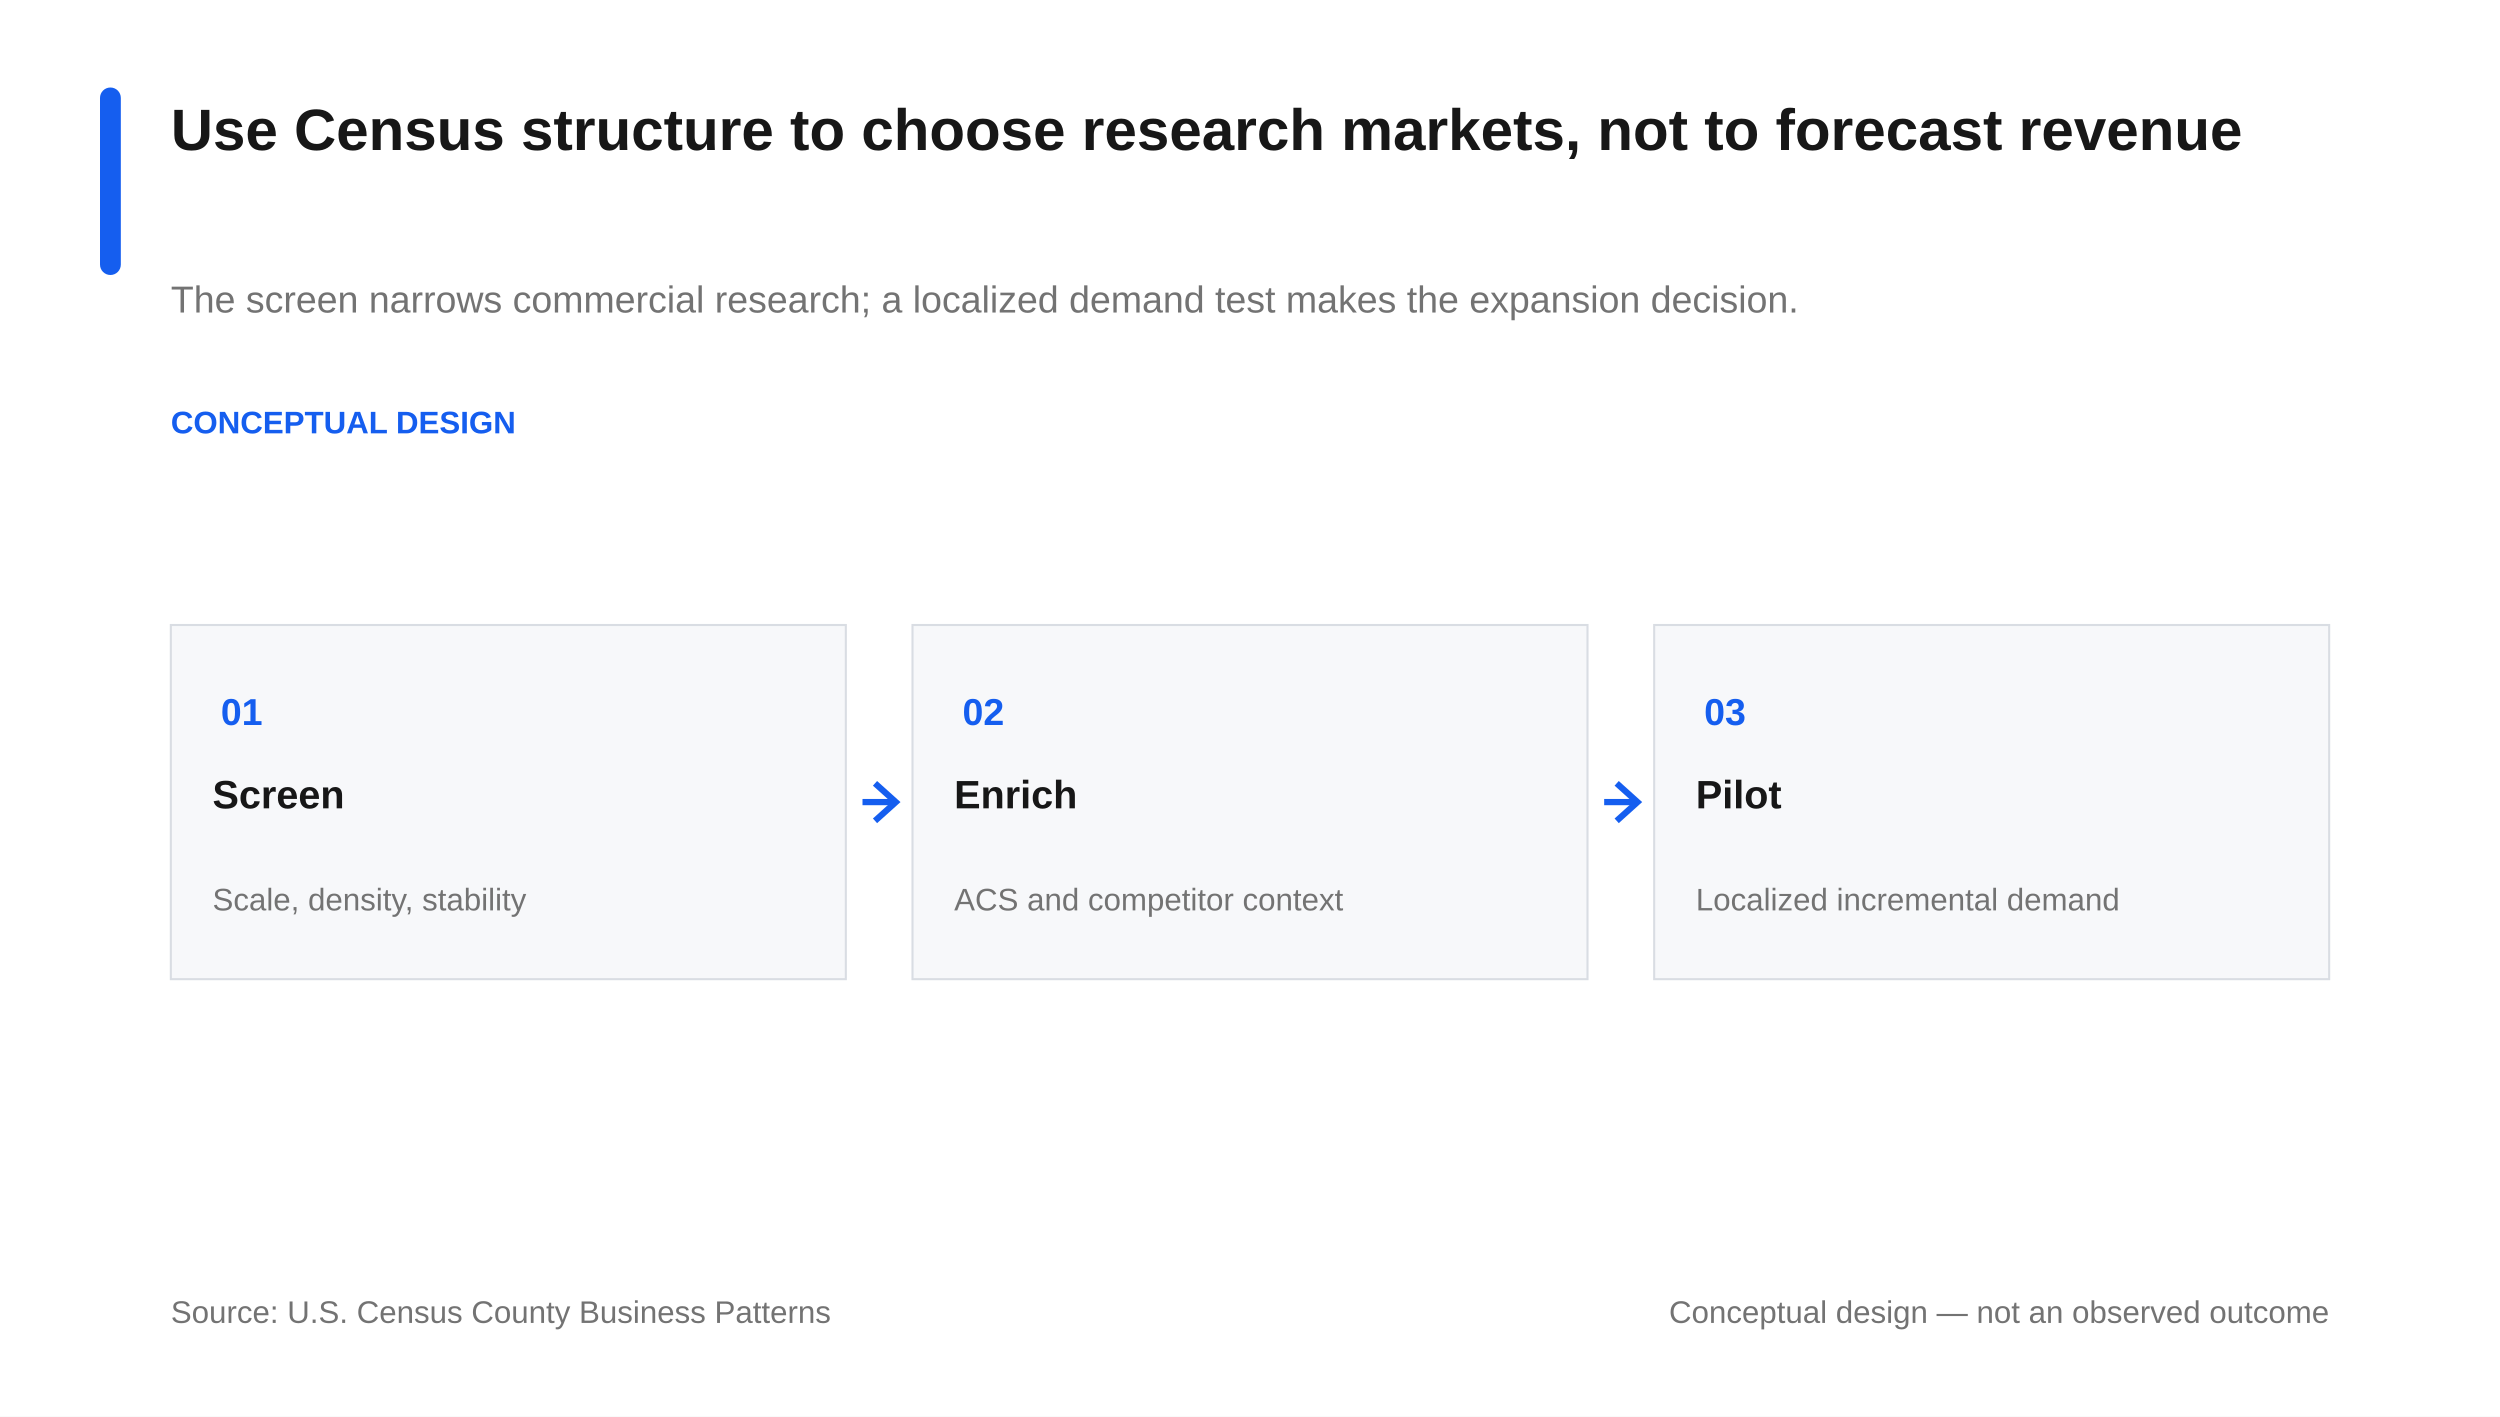
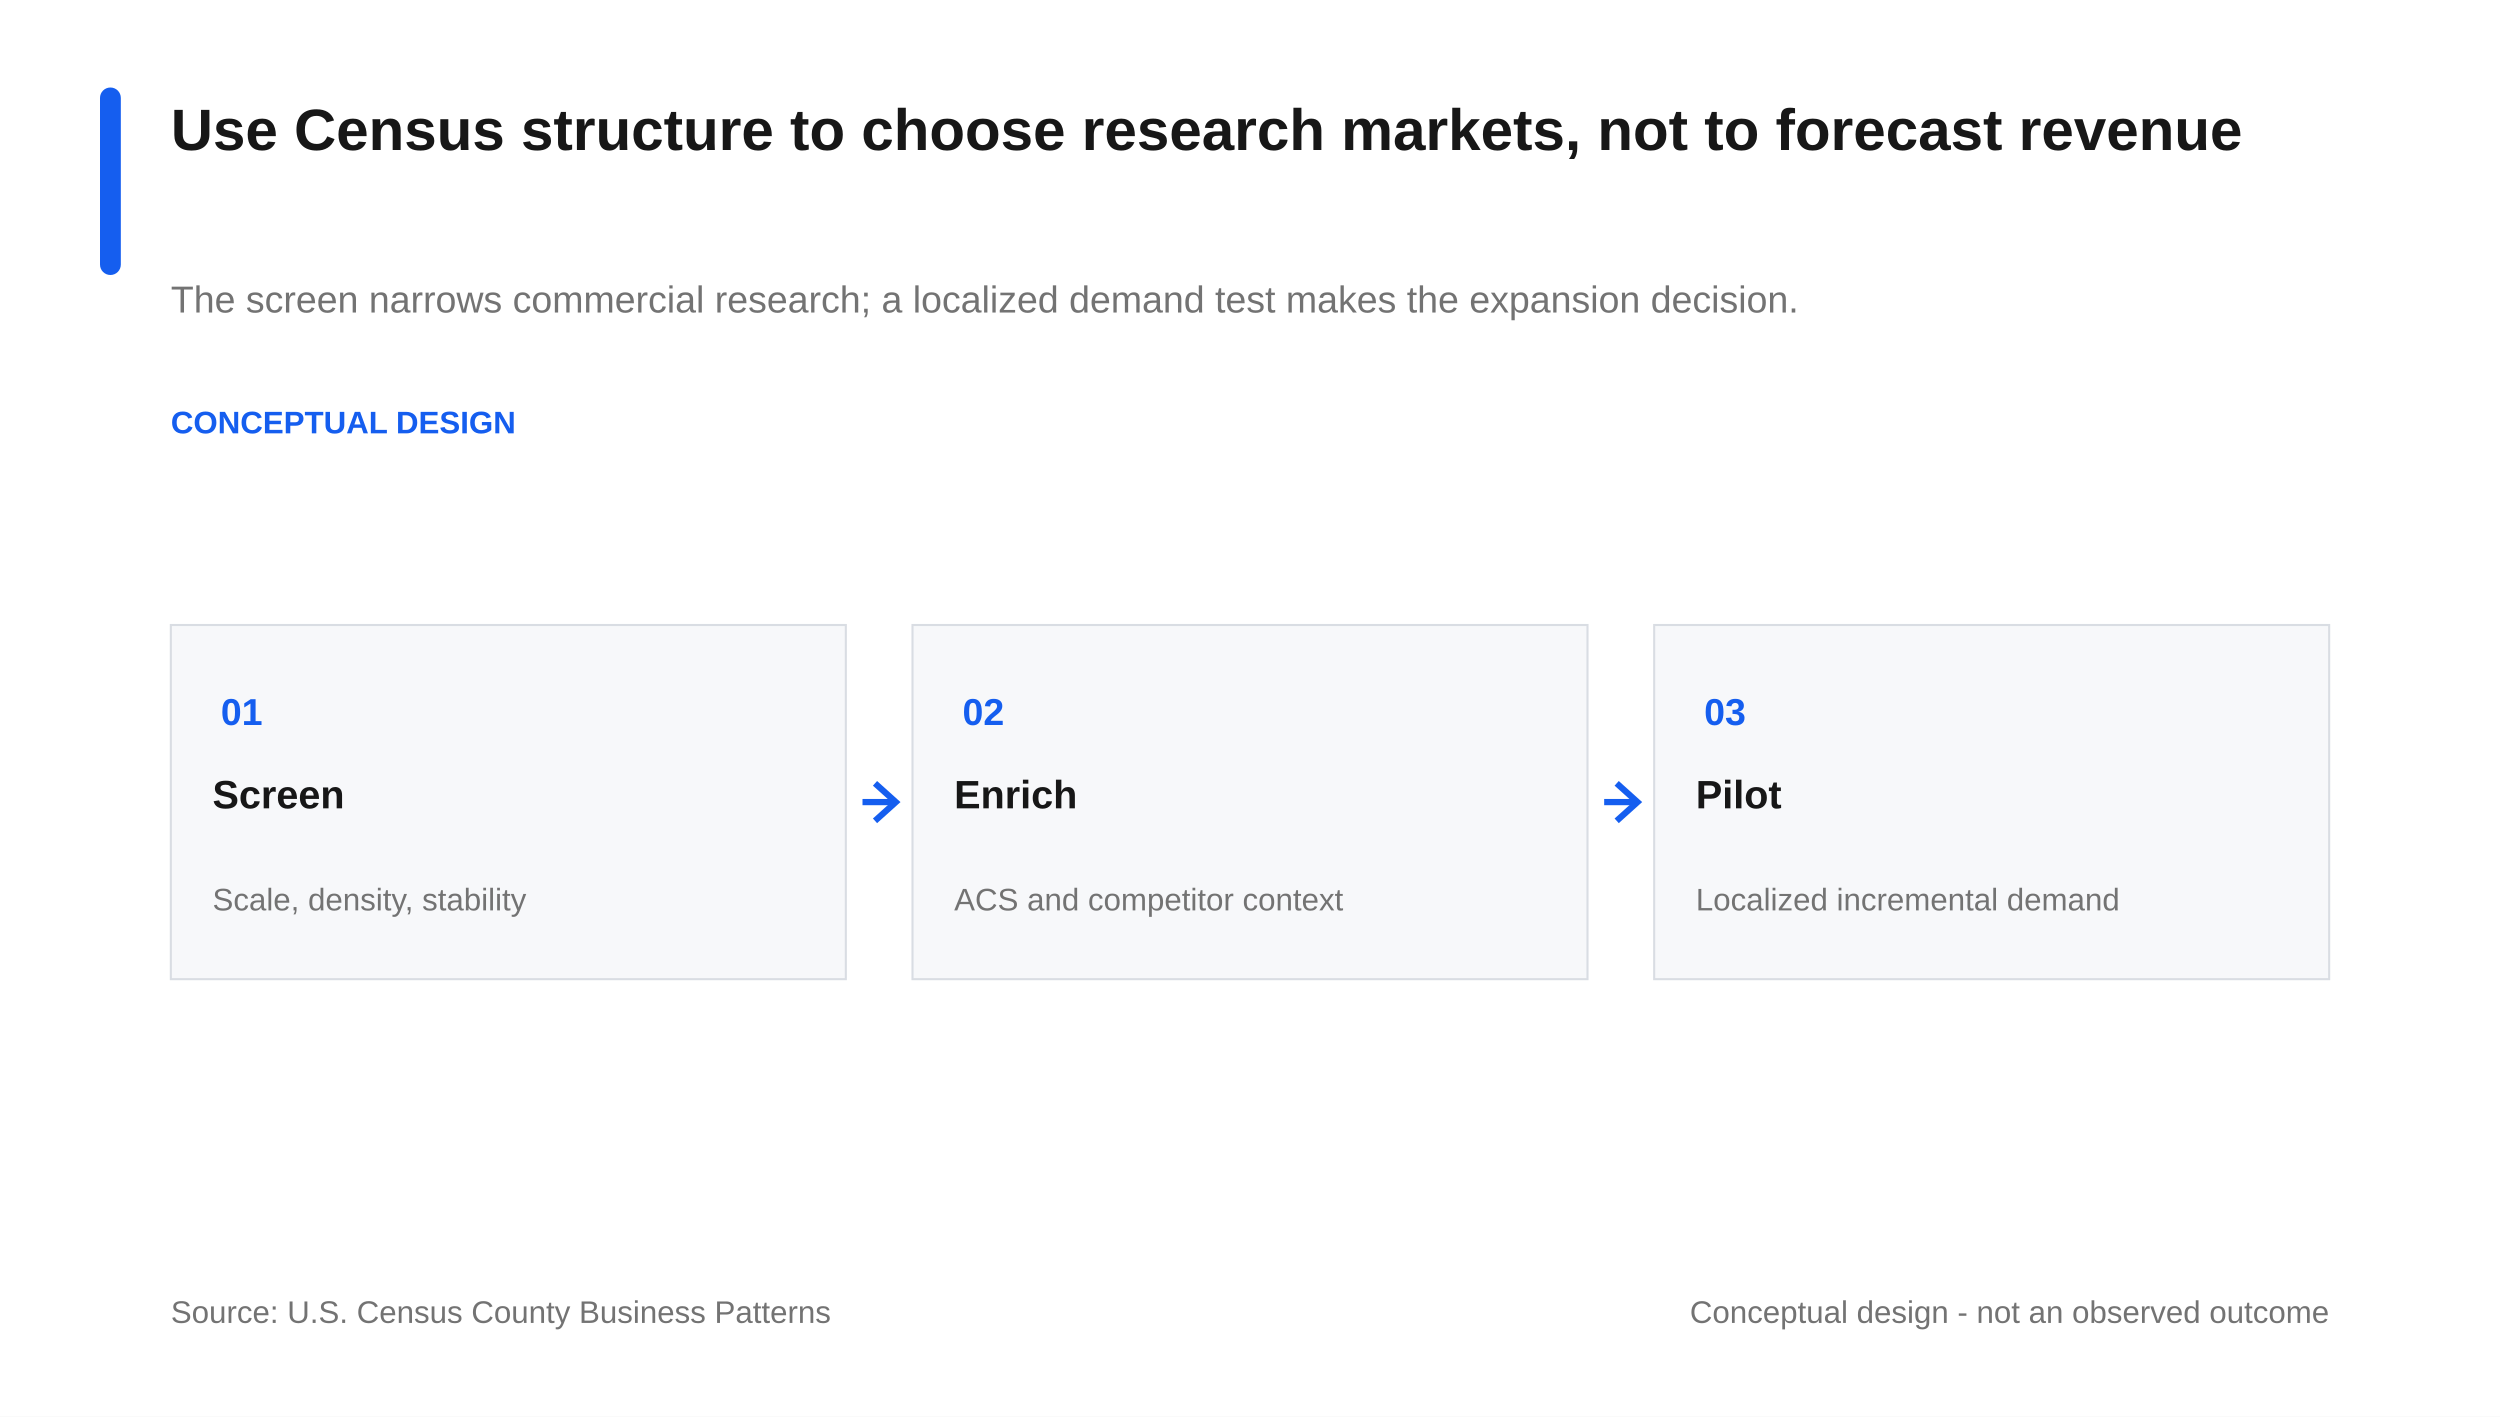
<svg xmlns="http://www.w3.org/2000/svg" width="1200" height="680" viewBox="0 0 1200 680" role="img" aria-labelledby="title desc">
  <rect width="1200" height="680" fill="#ffffff" />
  <rect x="48" y="42" width="10" height="90" rx="5" fill="#155eef" />
  <text x="82" y="72" fill="#171717" font-family="Arial, sans-serif" font-size="28px" font-weight="700" text-anchor="start">Use Census structure to choose research markets, not to forecast revenue</text>
  <text x="82" y="150" fill="#737373" font-family="Arial, sans-serif" font-size="18px" font-weight="400" text-anchor="start">The screen narrows commercial research; a localized demand test makes the expansion decision.</text>
  <text x="82" y="208" fill="#155eef" font-family="Arial, sans-serif" font-size="15px" font-weight="700" text-anchor="start">CONCEPTUAL DESIGN</text>
  <rect x="82.0" y="300" width="324.0" height="170" fill="#f7f8fa" stroke="#d9dde3" />
  <text x="106.0" y="348" fill="#155eef" font-family="Arial, sans-serif" font-size="18px" font-weight="700" text-anchor="start">01</text>
  <text x="102.0" y="388" fill="#171717" font-family="Arial, sans-serif" font-size="19px" font-weight="700" text-anchor="start">Screen</text>
  <text x="102.0" y="437" fill="#737373" font-family="Arial, sans-serif" font-size="15px" font-weight="400" text-anchor="start">Scale, density, stability</text>
  <line x1="414.0" y1="385" x2="430.0" y2="385" stroke="#155eef" stroke-width="3" />
  <path d="M 420.0 376 L 430.0 385 L 420.0 394" fill="none" stroke="#155eef" stroke-width="3" />
  <rect x="438.0" y="300" width="324.0" height="170" fill="#f7f8fa" stroke="#d9dde3" />
  <text x="462.0" y="348" fill="#155eef" font-family="Arial, sans-serif" font-size="18px" font-weight="700" text-anchor="start">02</text>
  <text x="458.0" y="388" fill="#171717" font-family="Arial, sans-serif" font-size="19px" font-weight="700" text-anchor="start">Enrich</text>
  <text x="458.0" y="437" fill="#737373" font-family="Arial, sans-serif" font-size="15px" font-weight="400" text-anchor="start">ACS and competitor context</text>
  <line x1="770.0" y1="385" x2="786.0" y2="385" stroke="#155eef" stroke-width="3" />
  <path d="M 776.0 376 L 786.0 385 L 776.0 394" fill="none" stroke="#155eef" stroke-width="3" />
  <rect x="794.0" y="300" width="324.0" height="170" fill="#f7f8fa" stroke="#d9dde3" />
  <text x="818.0" y="348" fill="#155eef" font-family="Arial, sans-serif" font-size="18px" font-weight="700" text-anchor="start">03</text>
  <text x="814.0" y="388" fill="#171717" font-family="Arial, sans-serif" font-size="19px" font-weight="700" text-anchor="start">Pilot</text>
  <text x="814.0" y="437" fill="#737373" font-family="Arial, sans-serif" font-size="15px" font-weight="400" text-anchor="start">Localized incremental demand</text>
  <text x="82" y="635" fill="#737373" font-family="Arial, sans-serif" font-size="15px" font-weight="400" text-anchor="start">Source: U.S. Census County Business Patterns</text>
-   <text x="1118" y="635" fill="#737373" font-family="Arial, sans-serif" font-size="15px" font-weight="400" text-anchor="end">Conceptual design — not an observed outcome</text>
+   <text x="1118" y="635" fill="#737373" font-family="Arial, sans-serif" font-size="15px" font-weight="400" text-anchor="end">Conceptual design - not an observed outcome</text>
</svg>
